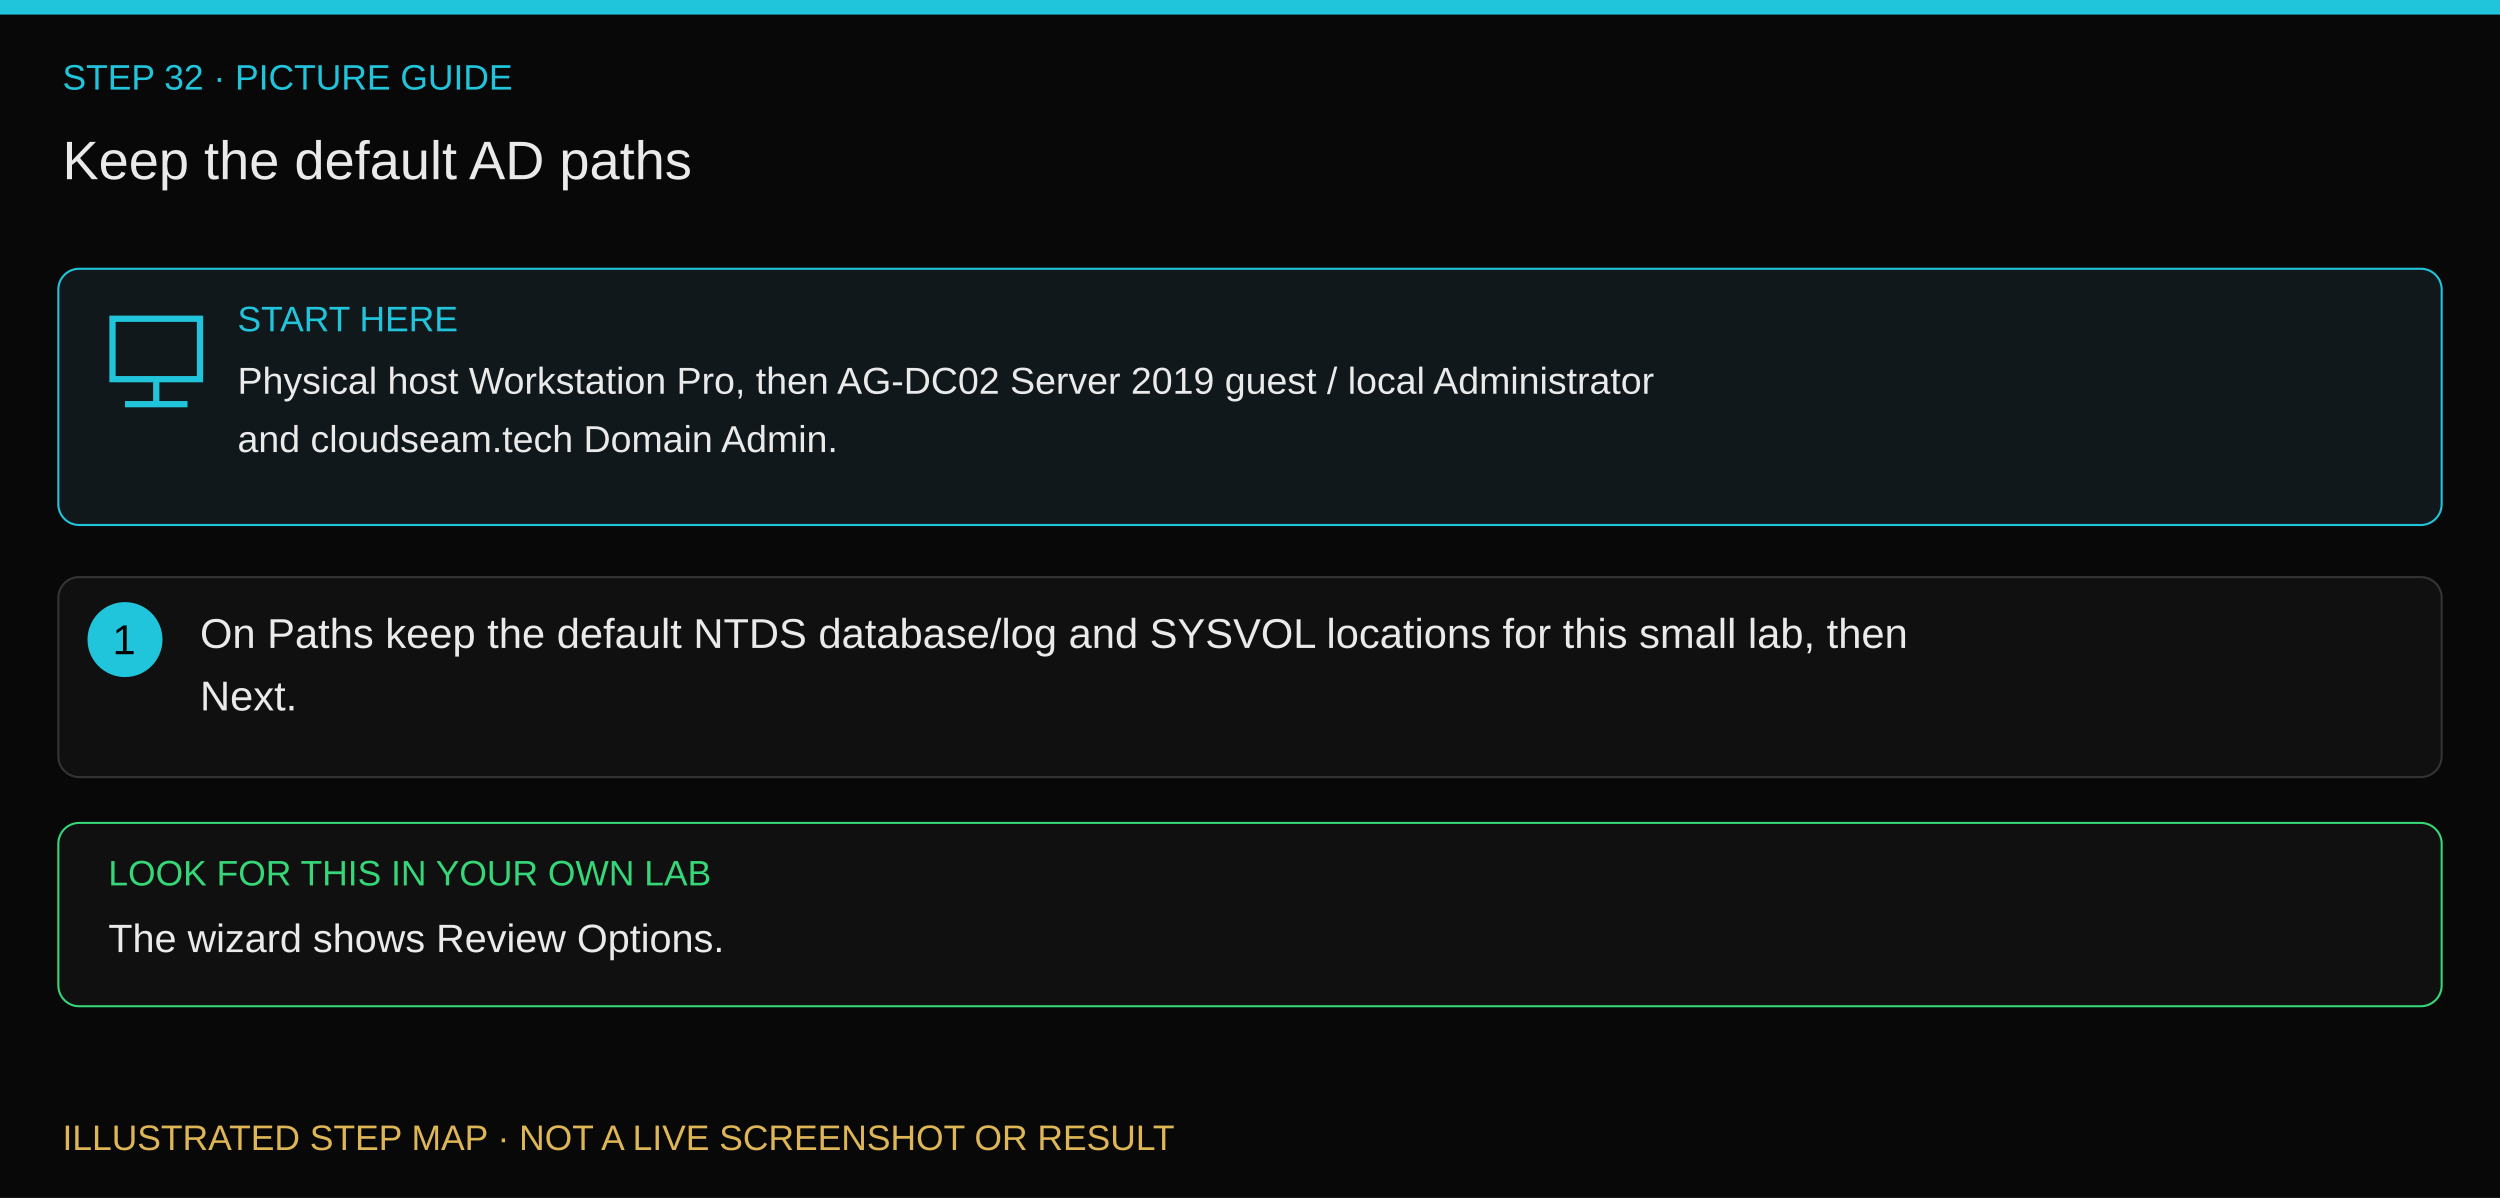
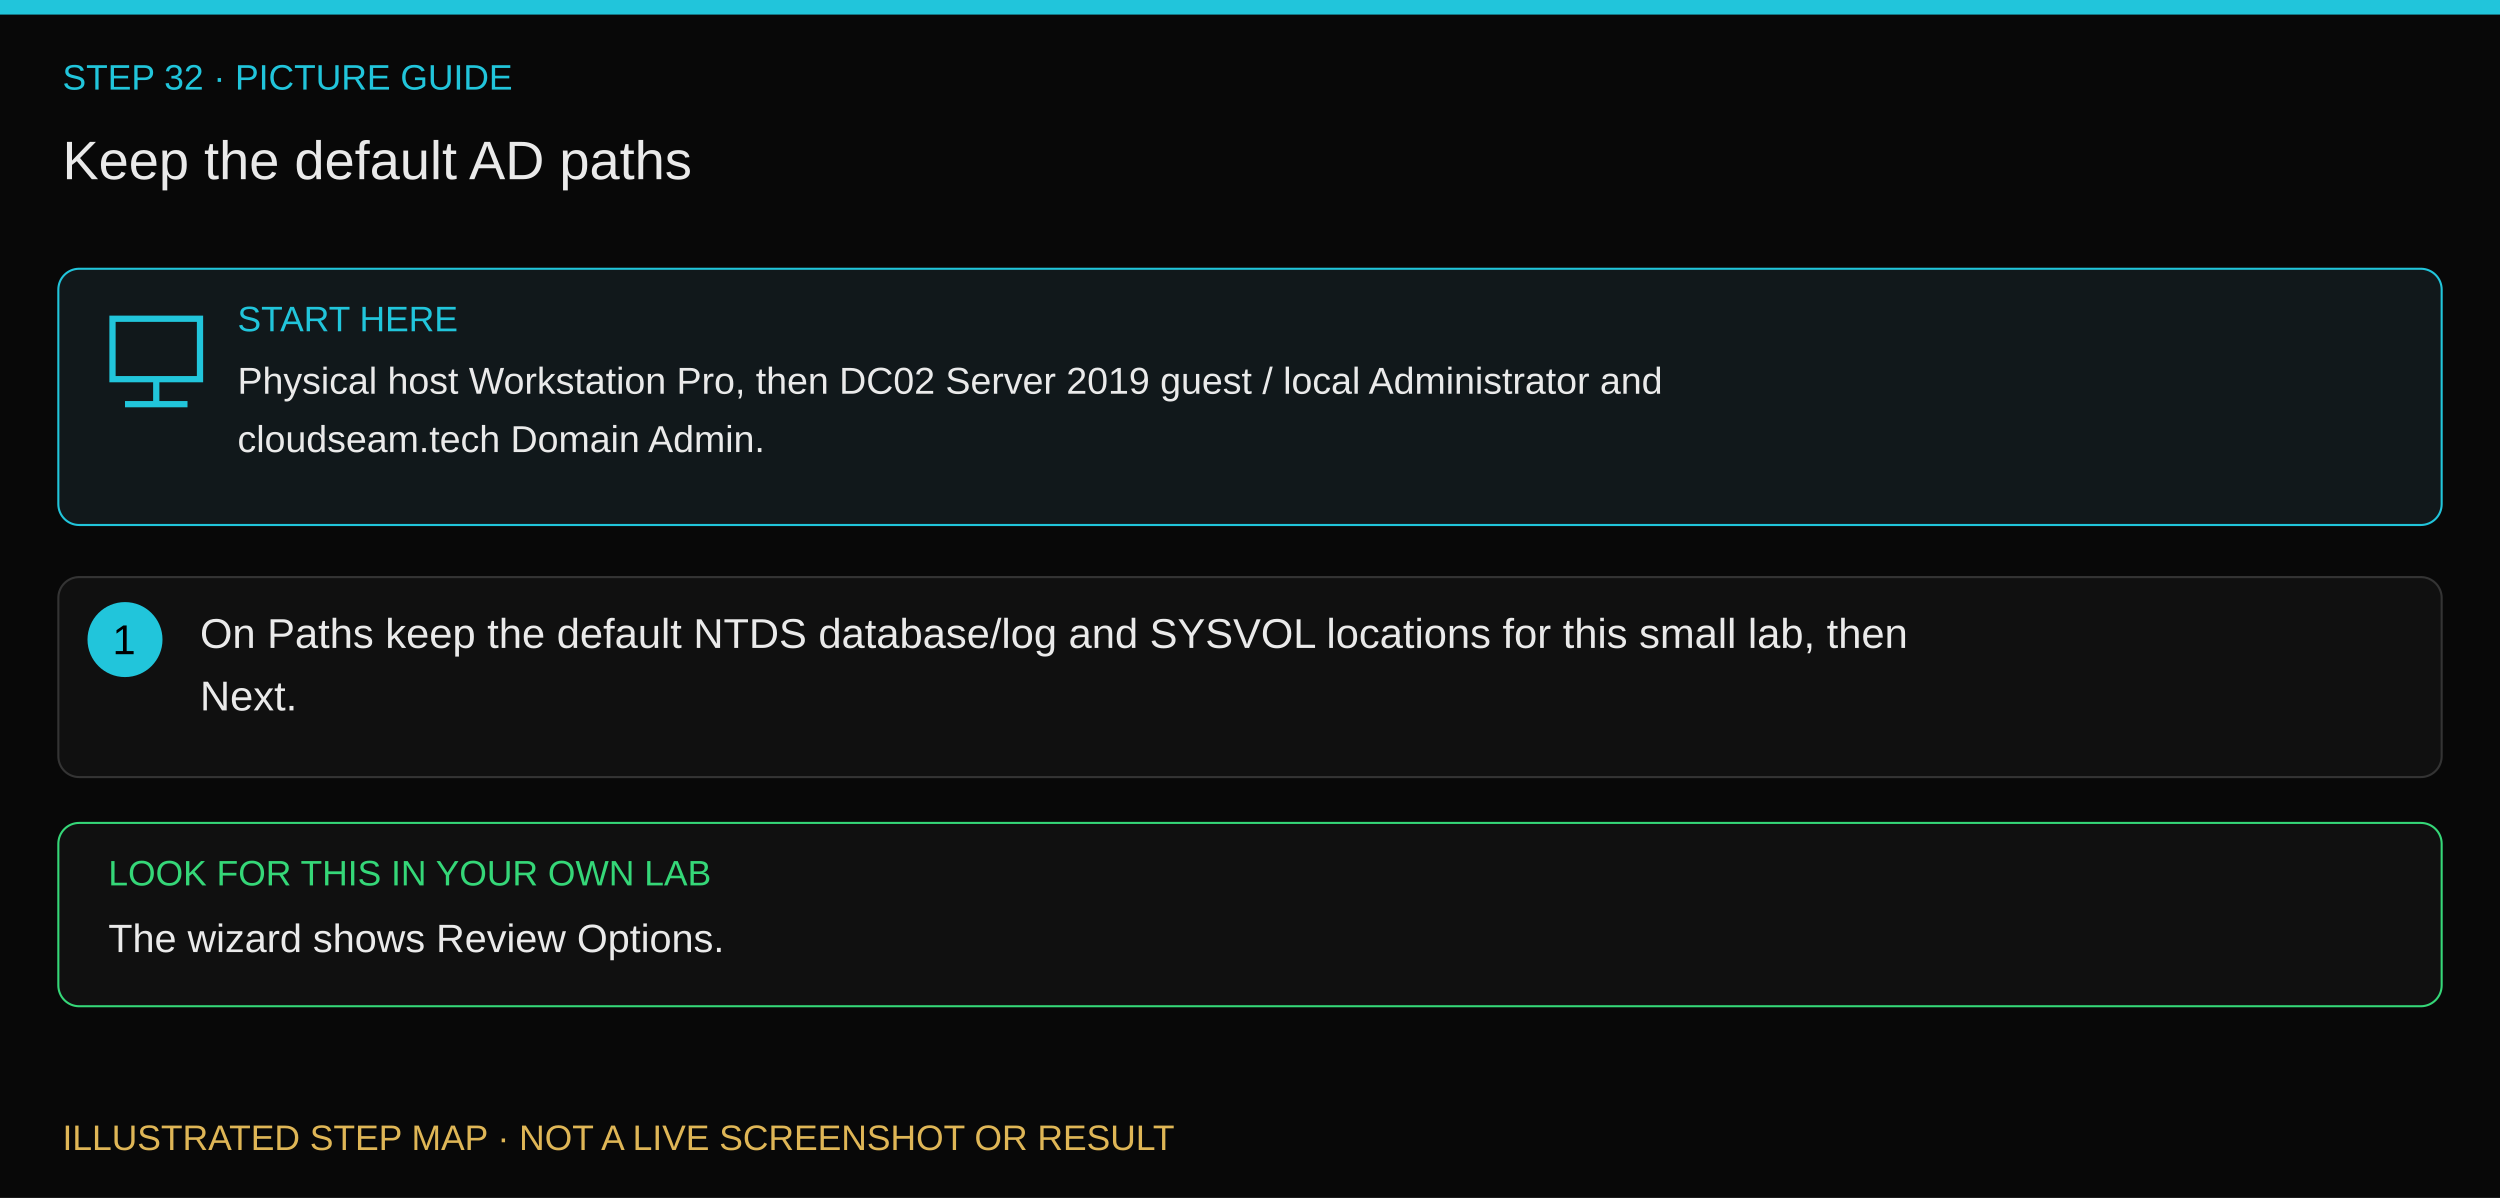
<svg xmlns="http://www.w3.org/2000/svg" width="1200" height="575" viewBox="0 0 1200 575" role="img" aria-labelledby="title desc">
  <rect width="1200" height="575" fill="#080808" />
  <rect width="1200" height="7" fill="#21c5db" />
  <text x="30" y="43" font-family="Arial, sans-serif" font-size="17" fill="#21c5db">STEP 32 · PICTURE GUIDE</text>
  <text x="30" y="86" font-family="Arial, sans-serif" font-size="26" fill="#eaeaea">Keep the default AD paths</text>
  <rect x="28" y="129" width="1144" height="123" rx="10" fill="#11181b" stroke="#21c5db" />
  <path d="M54 153h42v29H54zm21 29v12m-15 0h30" fill="none" stroke="#21c5db" stroke-width="3" />
  <text x="114" y="159" font-family="Arial, sans-serif" font-size="17" fill="#21c5db">START HERE</text>
-   <text x="114" y="189" font-family="Arial, sans-serif" font-size="18" fill="#eaeaea">Physical host Workstation Pro, then AG-DC02 Server 2019 guest / local Administrator</text>
-   <text x="114" y="217" font-family="Arial, sans-serif" font-size="18" fill="#eaeaea">and cloudseam.tech Domain Admin.</text>
+   <text x="114" y="189" font-family="Arial, sans-serif" font-size="18" fill="#eaeaea">Physical host Workstation Pro, then DC02 Server 2019 guest / local Administrator and</text>
+   <text x="114" y="217" font-family="Arial, sans-serif" font-size="18" fill="#eaeaea">cloudseam.tech Domain Admin.</text>
  <rect x="28" y="277" width="1144" height="96" rx="10" fill="#101010" stroke="#343434" />
  <circle cx="60" cy="307" r="18" fill="#21c5db" />
  <text x="54" y="314" font-family="Arial, sans-serif" font-size="20" fill="#000">1</text>
  <text x="96" y="311" font-family="Arial, sans-serif" font-size="20" fill="#eaeaea">On Paths keep the default NTDS database/log and SYSVOL locations for this small lab, then</text>
  <text x="96" y="341" font-family="Arial, sans-serif" font-size="20" fill="#eaeaea">Next.</text>
  <rect x="28" y="395" width="1144" height="88" rx="10" fill="#101010" stroke="#35d778" />
  <text x="52" y="425" font-family="Arial, sans-serif" font-size="17" fill="#35d778">LOOK FOR THIS IN YOUR OWN LAB</text>
  <text x="52" y="457" font-family="Arial, sans-serif" font-size="19" fill="#eaeaea">The wizard shows Review Options.</text>
  <text x="30" y="552" font-family="Arial, sans-serif" font-size="17" fill="#dfb656">ILLUSTRATED STEP MAP · NOT A LIVE SCREENSHOT OR RESULT</text>
</svg>
